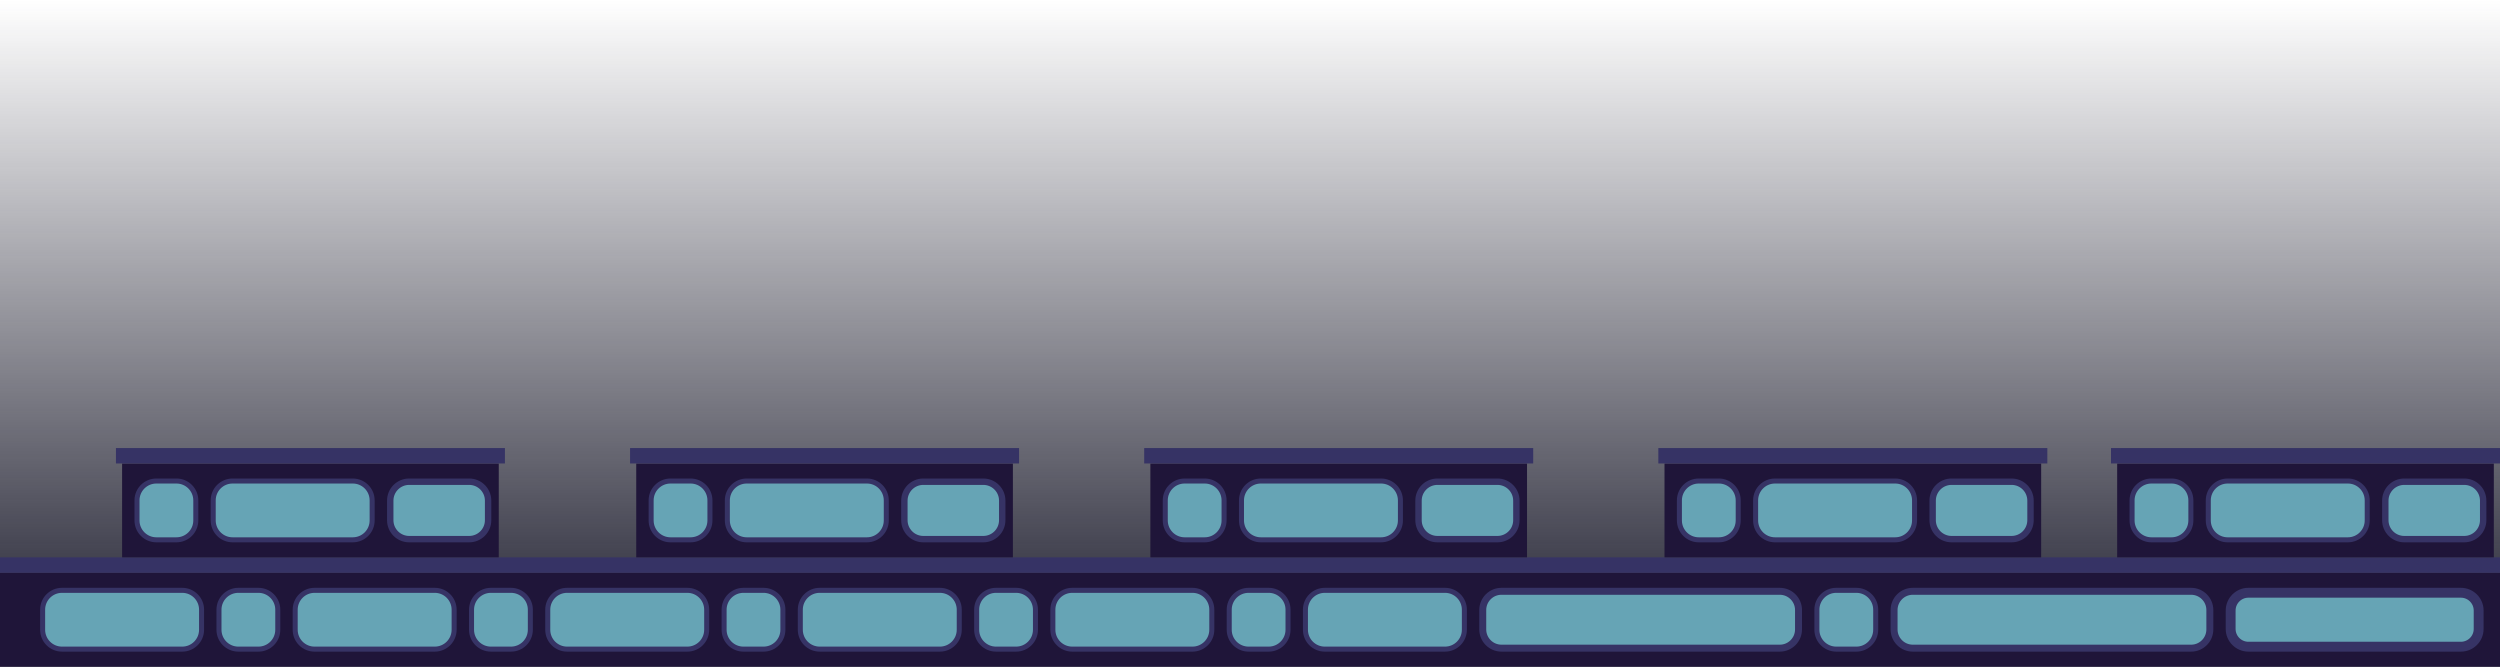
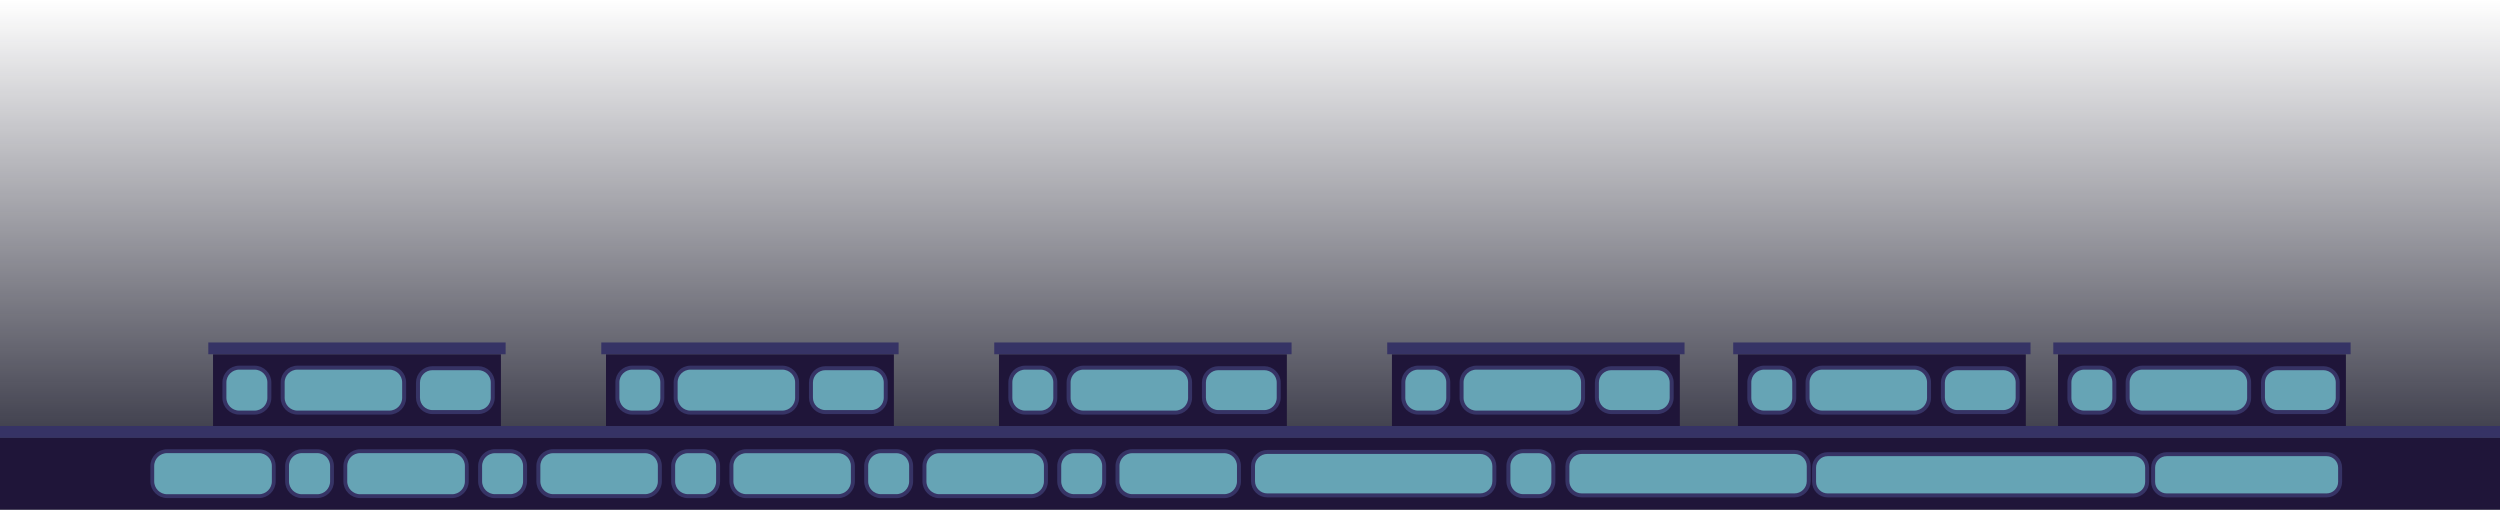
- <svg xmlns="http://www.w3.org/2000/svg" xmlns:xlink="http://www.w3.org/1999/xlink" width="1920" height="512" viewBox="0 0 1920 512" version="1.1" id="svg1">
+ <svg xmlns="http://www.w3.org/2000/svg" xmlns:xlink="http://www.w3.org/1999/xlink" width="2512" height="512" viewBox="0 0 2512 512" version="1.1" id="svg1">
  <defs id="defs1">
    <linearGradient id="linearGradient19">
      <stop style="stop-color:#003afe;stop-opacity:1;" offset="0" id="stop20" />
      <stop style="stop-color:#00ff28;stop-opacity:1;" offset="0.334" id="stop21" />
      <stop style="stop-color:#8419a1;stop-opacity:1;" offset="1" id="stop22" />
    </linearGradient>
    <linearGradient id="linearGradient19-1">
      <stop style="stop-color:#4400fe;stop-opacity:1;" offset="0" id="stop17" />
      <stop style="stop-color:#00ff28;stop-opacity:1;" offset="0.334" id="stop18" />
      <stop style="stop-color:#de00d0;stop-opacity:1;" offset="0.549" id="stop23" />
      <stop style="stop-color:#8419a1;stop-opacity:1;" offset="1" id="stop19" />
    </linearGradient>
    <linearGradient id="linearGradient5">
      <stop style="stop-color:#003afe;stop-opacity:1;" offset="0" id="stop12" />
      <stop style="stop-color:#00ff28;stop-opacity:1;" offset="0.221" id="stop13" />
      <stop style="stop-color:#8419a1;stop-opacity:1;" offset="0.486" id="stop14" />
      <stop style="stop-color:#ff0000;stop-opacity:1;" offset="1" id="stop15" />
    </linearGradient>
    <linearGradient id="linearGradient5-1">
      <stop style="stop-color:#003afe;stop-opacity:1;" offset="0.3" id="stop5" />
      <stop style="stop-color:#00ff28;stop-opacity:1;" offset="0.539" id="stop6" />
      <stop style="stop-color:#8419a1;stop-opacity:1;" offset="0.845" id="stop9" />
    </linearGradient>
    <clipPath clipPathUnits="userSpaceOnUse" id="clipPath16">
      <rect style="fill:#66a4b5;fill-opacity:1;stroke:#000000;stroke-width:0;stroke-linecap:round;stroke-linejoin:round;stroke-miterlimit:4.2;stroke-dasharray:none;stroke-opacity:1" id="rect16" width="248.385" height="154.478" x="1671.615" y="174.218" ry="0" />
    </clipPath>
-     <linearGradient xlink:href="#linearGradient3" id="linearGradient4" x1="960" y1="512" x2="960" y2="1.0644531e-05" gradientUnits="userSpaceOnUse" gradientTransform="translate(0)" />
+     <linearGradient xlink:href="#linearGradient3" id="linearGradient4" x1="960" y1="512" x2="960" y2="1.0644531e-05" gradientUnits="userSpaceOnUse" gradientTransform="scale(1.066667,1)" />
    <linearGradient id="linearGradient3">
      <stop style="stop-color:#1e1e2e;stop-opacity:1;" offset="0" id="stop3" />
      <stop style="stop-color:#1e1e2e;stop-opacity:0;" offset="1" id="stop4" />
    </linearGradient>
  </defs>
  <g id="layer1">
-     <rect style="fill:url(#linearGradient4);fill-opacity:1;stroke:#000000;stroke-width:0;stroke-linecap:round;stroke-linejoin:round;stroke-miterlimit:4.2" id="rect3" width="1920" height="512" x="0" y="0" ry="0" />
-     <rect style="fill:#1f1539;fill-opacity:1;stroke:#cdd6f4;stroke-width:0;stroke-linecap:round;stroke-linejoin:round;stroke-miterlimit:4.2" id="rect1-6" width="1920" height="72.101" x="0" y="439.899" />
-     <rect style="fill:#363365;fill-opacity:1;stroke:#cdd6f4;stroke-width:0;stroke-linecap:round;stroke-linejoin:round;stroke-miterlimit:4.2" id="rect6-36" width="1920" height="11.848" x="0" y="428.051" />
-     <rect style="fill:#66a4b5;fill-opacity:1;stroke:#363365;stroke-width:3.856;stroke-linecap:round;stroke-linejoin:round;stroke-miterlimit:4.2;stroke-dasharray:none;stroke-opacity:1" id="rect17-1" width="122.067" height="45.163" x="32.739" y="453.368" ry="14.883" />
-     <rect style="fill:#66a4b5;fill-opacity:1;stroke:#363365;stroke-width:3.856;stroke-linecap:round;stroke-linejoin:round;stroke-miterlimit:4.2;stroke-dasharray:none;stroke-opacity:1" id="rect18-5" width="45.163" height="45.163" x="168.174" y="453.368" ry="14.883" />
-     <rect style="fill:#66a4b5;fill-opacity:1;stroke:#363365;stroke-width:3.856;stroke-linecap:round;stroke-linejoin:round;stroke-miterlimit:4.2;stroke-dasharray:none;stroke-opacity:1" id="rect19-42" width="122.067" height="45.163" x="226.705" y="453.368" ry="14.883" />
-     <g id="g1" transform="translate(6.496582e-7,3.4111328e-5)">
+     <g id="g2" transform="scale(1.226562,1)" style="stroke-width:0.903">
+       <rect style="fill:url(#linearGradient4);fill-opacity:1;stroke:#000000;stroke-width:0;stroke-linecap:round;stroke-linejoin:round;stroke-miterlimit:4.2" id="rect3" width="2048" height="512" x="0" y="0" ry="0" />
+       <rect style="fill:#1f1539;fill-opacity:1;stroke:#cdd6f4;stroke-width:0;stroke-linecap:round;stroke-linejoin:round;stroke-miterlimit:4.2" id="rect1-6" width="2048" height="72.101" x="0" y="439.899" />
+       <rect style="fill:#363365;fill-opacity:1;stroke:#cdd6f4;stroke-width:0;stroke-linecap:round;stroke-linejoin:round;stroke-miterlimit:4.2" id="rect6-36" width="2048" height="11.848" x="0" y="428.051" />
+     </g>
+     <rect style="fill:#66a4b5;fill-opacity:1;stroke:#363365;stroke-width:3.856;stroke-linecap:round;stroke-linejoin:round;stroke-miterlimit:4.2;stroke-dasharray:none;stroke-opacity:1" id="rect17-1" width="122.067" height="45.163" x="153.014" y="453.368" ry="14.883" />
+     <rect style="fill:#66a4b5;fill-opacity:1;stroke:#363365;stroke-width:3.856;stroke-linecap:round;stroke-linejoin:round;stroke-miterlimit:4.2;stroke-dasharray:none;stroke-opacity:1" id="rect18-5" width="45.163" height="45.163" x="288.45" y="453.368" ry="14.883" />
+     <rect style="fill:#66a4b5;fill-opacity:1;stroke:#363365;stroke-width:3.856;stroke-linecap:round;stroke-linejoin:round;stroke-miterlimit:4.2;stroke-dasharray:none;stroke-opacity:1" id="rect19-42" width="122.067" height="45.163" x="346.981" y="453.368" ry="14.883" />
+     <g id="g1" transform="translate(120.2754,6.1035156e-5)">
      <rect style="fill:#1f1539;fill-opacity:1;stroke:#cdd6f4;stroke-width:0;stroke-linecap:round;stroke-linejoin:round;stroke-miterlimit:4.2" id="rect1-3" width="289.275" height="72.101" x="93.773" y="355.95" />
      <rect style="fill:#363365;fill-opacity:1;stroke:#cdd6f4;stroke-width:0;stroke-linecap:round;stroke-linejoin:round;stroke-miterlimit:4.2" id="rect6-3" width="298.753" height="11.848" x="89.034" y="344.103" />
-       <rect style="fill:#66a4b5;fill-opacity:1;stroke:#363365;stroke-width:3.856;stroke-linecap:round;stroke-linejoin:round;stroke-miterlimit:4.2;stroke-dasharray:none;stroke-opacity:1" id="rect18-7" width="45.163" height="45.163" x="105.213" y="369.419" ry="14.883" />
-       <rect style="fill:#66a4b5;fill-opacity:1;stroke:#363365;stroke-width:4.915;stroke-linecap:round;stroke-linejoin:round;stroke-miterlimit:4.2;stroke-dasharray:none;stroke-opacity:1" id="rect18-7-8" width="75.152" height="44.104" x="299.709" y="369.949" ry="14.534" />
-       <rect style="fill:#66a4b5;fill-opacity:1;stroke:#363365;stroke-width:3.856;stroke-linecap:round;stroke-linejoin:round;stroke-miterlimit:4.2;stroke-dasharray:none;stroke-opacity:1" id="rect19-7" width="122.067" height="45.163" x="163.744" y="369.419" ry="14.883" />
+       <rect style="fill:#66a4b5;fill-opacity:1;stroke:#363365;stroke-width:4;stroke-linecap:round;stroke-linejoin:round;stroke-miterlimit:4.2;stroke-dasharray:none;stroke-opacity:1" id="rect18-7" width="45.163" height="45.163" x="105.213" y="369.419" ry="14.883" />
+       <rect style="fill:#66a4b5;fill-opacity:1;stroke:#363365;stroke-width:4;stroke-linecap:round;stroke-linejoin:round;stroke-miterlimit:4.2;stroke-dasharray:none;stroke-opacity:1" id="rect18-7-8" width="75.152" height="44.104" x="299.709" y="369.949" ry="14.534" />
+       <rect style="fill:#66a4b5;fill-opacity:1;stroke:#363365;stroke-width:4;stroke-linecap:round;stroke-linejoin:round;stroke-miterlimit:4.2;stroke-dasharray:none;stroke-opacity:1" id="rect19-7" width="122.067" height="45.163" x="163.744" y="369.419" ry="14.883" />
    </g>
-     <g id="g1-8" transform="translate(394.8561,3.4111328e-5)">
+     <g id="g1-8" transform="translate(515.1315,6.1035156e-5)">
      <rect style="fill:#1f1539;fill-opacity:1;stroke:#cdd6f4;stroke-width:0;stroke-linecap:round;stroke-linejoin:round;stroke-miterlimit:4.2" id="rect1-3-6" width="289.275" height="72.101" x="93.773" y="355.95" />
      <rect style="fill:#363365;fill-opacity:1;stroke:#cdd6f4;stroke-width:0;stroke-linecap:round;stroke-linejoin:round;stroke-miterlimit:4.2" id="rect6-3-0" width="298.753" height="11.848" x="89.034" y="344.103" />
-       <rect style="fill:#66a4b5;fill-opacity:1;stroke:#363365;stroke-width:3.856;stroke-linecap:round;stroke-linejoin:round;stroke-miterlimit:4.2;stroke-dasharray:none;stroke-opacity:1" id="rect18-7-2" width="45.163" height="45.163" x="105.213" y="369.419" ry="14.883" />
-       <rect style="fill:#66a4b5;fill-opacity:1;stroke:#363365;stroke-width:4.915;stroke-linecap:round;stroke-linejoin:round;stroke-miterlimit:4.2;stroke-dasharray:none;stroke-opacity:1" id="rect18-7-8-4" width="75.152" height="44.104" x="299.709" y="369.949" ry="14.534" />
-       <rect style="fill:#66a4b5;fill-opacity:1;stroke:#363365;stroke-width:3.856;stroke-linecap:round;stroke-linejoin:round;stroke-miterlimit:4.2;stroke-dasharray:none;stroke-opacity:1" id="rect19-7-8" width="122.067" height="45.163" x="163.744" y="369.419" ry="14.883" />
+       <rect style="fill:#66a4b5;fill-opacity:1;stroke:#363365;stroke-width:4;stroke-linecap:round;stroke-linejoin:round;stroke-miterlimit:4.2;stroke-dasharray:none;stroke-opacity:1" id="rect18-7-2" width="45.163" height="45.163" x="105.213" y="369.419" ry="14.883" />
+       <rect style="fill:#66a4b5;fill-opacity:1;stroke:#363365;stroke-width:4;stroke-linecap:round;stroke-linejoin:round;stroke-miterlimit:4.2;stroke-dasharray:none;stroke-opacity:1" id="rect18-7-8-4" width="75.152" height="44.104" x="299.709" y="369.949" ry="14.534" />
+       <rect style="fill:#66a4b5;fill-opacity:1;stroke:#363365;stroke-width:4;stroke-linecap:round;stroke-linejoin:round;stroke-miterlimit:4.2;stroke-dasharray:none;stroke-opacity:1" id="rect19-7-8" width="122.067" height="45.163" x="163.744" y="369.419" ry="14.883" />
    </g>
-     <g id="g1-8-3" transform="translate(789.7122,3.4111328e-5)">
+     <g id="g1-8-3" transform="translate(909.9876,6.1035156e-5)">
      <rect style="fill:#1f1539;fill-opacity:1;stroke:#cdd6f4;stroke-width:0;stroke-linecap:round;stroke-linejoin:round;stroke-miterlimit:4.2" id="rect1-3-6-4" width="289.275" height="72.101" x="93.773" y="355.95" />
      <rect style="fill:#363365;fill-opacity:1;stroke:#cdd6f4;stroke-width:0;stroke-linecap:round;stroke-linejoin:round;stroke-miterlimit:4.2" id="rect6-3-0-4" width="298.753" height="11.848" x="89.034" y="344.103" />
-       <rect style="fill:#66a4b5;fill-opacity:1;stroke:#363365;stroke-width:3.856;stroke-linecap:round;stroke-linejoin:round;stroke-miterlimit:4.2;stroke-dasharray:none;stroke-opacity:1" id="rect18-7-2-6" width="45.163" height="45.163" x="105.213" y="369.419" ry="14.883" />
-       <rect style="fill:#66a4b5;fill-opacity:1;stroke:#363365;stroke-width:4.915;stroke-linecap:round;stroke-linejoin:round;stroke-miterlimit:4.2;stroke-dasharray:none;stroke-opacity:1" id="rect18-7-8-4-0" width="75.152" height="44.104" x="299.709" y="369.949" ry="14.534" />
-       <rect style="fill:#66a4b5;fill-opacity:1;stroke:#363365;stroke-width:3.856;stroke-linecap:round;stroke-linejoin:round;stroke-miterlimit:4.2;stroke-dasharray:none;stroke-opacity:1" id="rect19-7-8-6" width="122.067" height="45.163" x="163.744" y="369.419" ry="14.883" />
+       <rect style="fill:#66a4b5;fill-opacity:1;stroke:#363365;stroke-width:4;stroke-linecap:round;stroke-linejoin:round;stroke-miterlimit:4.2;stroke-dasharray:none;stroke-opacity:1" id="rect18-7-2-6" width="45.163" height="45.163" x="105.213" y="369.419" ry="14.883" />
+       <rect style="fill:#66a4b5;fill-opacity:1;stroke:#363365;stroke-width:4;stroke-linecap:round;stroke-linejoin:round;stroke-miterlimit:4.2;stroke-dasharray:none;stroke-opacity:1" id="rect18-7-8-4-0" width="75.152" height="44.104" x="299.709" y="369.949" ry="14.534" />
+       <rect style="fill:#66a4b5;fill-opacity:1;stroke:#363365;stroke-width:4;stroke-linecap:round;stroke-linejoin:round;stroke-miterlimit:4.2;stroke-dasharray:none;stroke-opacity:1" id="rect19-7-8-6" width="122.067" height="45.163" x="163.744" y="369.419" ry="14.883" />
    </g>
-     <g id="g1-0-9" transform="translate(1532.214,3.4111328e-5)">
+     <g id="g1-0-9" transform="translate(1652.489,6.1035156e-5)">
      <rect style="fill:#1f1539;fill-opacity:1;stroke:#cdd6f4;stroke-width:0;stroke-linecap:round;stroke-linejoin:round;stroke-miterlimit:4.2" id="rect1-3-0-6" width="289.275" height="72.101" x="93.773" y="355.95" />
      <rect style="fill:#363365;fill-opacity:1;stroke:#cdd6f4;stroke-width:0;stroke-linecap:round;stroke-linejoin:round;stroke-miterlimit:4.2" id="rect6-3-6-3" width="298.753" height="11.848" x="89.034" y="344.103" />
-       <rect style="fill:#66a4b5;fill-opacity:1;stroke:#363365;stroke-width:3.856;stroke-linecap:round;stroke-linejoin:round;stroke-miterlimit:4.2;stroke-dasharray:none;stroke-opacity:1" id="rect18-7-1-7" width="45.163" height="45.163" x="105.213" y="369.419" ry="14.883" />
-       <rect style="fill:#66a4b5;fill-opacity:1;stroke:#363365;stroke-width:4.915;stroke-linecap:round;stroke-linejoin:round;stroke-miterlimit:4.2;stroke-dasharray:none;stroke-opacity:1" id="rect18-7-8-3-8" width="75.152" height="44.104" x="299.709" y="369.949" ry="14.534" />
-       <rect style="fill:#66a4b5;fill-opacity:1;stroke:#363365;stroke-width:3.856;stroke-linecap:round;stroke-linejoin:round;stroke-miterlimit:4.2;stroke-dasharray:none;stroke-opacity:1" id="rect19-7-89-8" width="122.067" height="45.163" x="163.744" y="369.419" ry="14.883" />
+       <rect style="fill:#66a4b5;fill-opacity:1;stroke:#363365;stroke-width:4;stroke-linecap:round;stroke-linejoin:round;stroke-miterlimit:4.2;stroke-dasharray:none;stroke-opacity:1" id="rect18-7-1-7" width="45.163" height="45.163" x="105.213" y="369.419" ry="14.883" />
+       <rect style="fill:#66a4b5;fill-opacity:1;stroke:#363365;stroke-width:4;stroke-linecap:round;stroke-linejoin:round;stroke-miterlimit:4.2;stroke-dasharray:none;stroke-opacity:1" id="rect18-7-8-3-8" width="75.152" height="44.104" x="299.709" y="369.949" ry="14.534" />
+       <rect style="fill:#66a4b5;fill-opacity:1;stroke:#363365;stroke-width:4;stroke-linecap:round;stroke-linejoin:round;stroke-miterlimit:4.2;stroke-dasharray:none;stroke-opacity:1" id="rect19-7-89-8" width="122.067" height="45.163" x="163.744" y="369.419" ry="14.883" />
    </g>
-     <g id="g1-8-3-2" transform="translate(1184.568,3.4111328e-5)">
+     <g id="g1-0-9-1" transform="translate(1974.119,8.1035156e-5)">
+       <rect style="fill:#1f1539;fill-opacity:1;stroke:#cdd6f4;stroke-width:0;stroke-linecap:round;stroke-linejoin:round;stroke-miterlimit:4.2" id="rect1-3-0-6-7" width="289.275" height="72.101" x="93.773" y="355.95" />
+       <rect style="fill:#363365;fill-opacity:1;stroke:#cdd6f4;stroke-width:0;stroke-linecap:round;stroke-linejoin:round;stroke-miterlimit:4.2" id="rect6-3-6-3-1" width="298.753" height="11.848" x="89.034" y="344.103" />
+       <rect style="fill:#66a4b5;fill-opacity:1;stroke:#363365;stroke-width:4;stroke-linecap:round;stroke-linejoin:round;stroke-miterlimit:4.2;stroke-dasharray:none;stroke-opacity:1" id="rect18-7-1-7-1" width="45.163" height="45.163" x="105.213" y="369.419" ry="14.883" />
+       <rect style="fill:#66a4b5;fill-opacity:1;stroke:#363365;stroke-width:4;stroke-linecap:round;stroke-linejoin:round;stroke-miterlimit:4.2;stroke-dasharray:none;stroke-opacity:1" id="rect18-7-8-3-8-5" width="75.152" height="44.104" x="299.709" y="369.949" ry="14.534" />
+       <rect style="fill:#66a4b5;fill-opacity:1;stroke:#363365;stroke-width:4;stroke-linecap:round;stroke-linejoin:round;stroke-miterlimit:4.2;stroke-dasharray:none;stroke-opacity:1" id="rect19-7-89-8-2" width="122.067" height="45.163" x="163.744" y="369.419" ry="14.883" />
+     </g>
+     <g id="g1-8-3-2" transform="translate(1304.844,6.1035156e-5)">
      <rect style="fill:#1f1539;fill-opacity:1;stroke:#cdd6f4;stroke-width:0;stroke-linecap:round;stroke-linejoin:round;stroke-miterlimit:4.2" id="rect1-3-6-4-9" width="289.275" height="72.101" x="93.773" y="355.95" />
      <rect style="fill:#363365;fill-opacity:1;stroke:#cdd6f4;stroke-width:0;stroke-linecap:round;stroke-linejoin:round;stroke-miterlimit:4.2" id="rect6-3-0-4-1" width="298.753" height="11.848" x="89.034" y="344.103" />
-       <rect style="fill:#66a4b5;fill-opacity:1;stroke:#363365;stroke-width:3.856;stroke-linecap:round;stroke-linejoin:round;stroke-miterlimit:4.2;stroke-dasharray:none;stroke-opacity:1" id="rect18-7-2-6-3" width="45.163" height="45.163" x="105.213" y="369.419" ry="14.883" />
-       <rect style="fill:#66a4b5;fill-opacity:1;stroke:#363365;stroke-width:4.915;stroke-linecap:round;stroke-linejoin:round;stroke-miterlimit:4.2;stroke-dasharray:none;stroke-opacity:1" id="rect18-7-8-4-0-5" width="75.152" height="44.104" x="299.709" y="369.949" ry="14.534" />
-       <rect style="fill:#66a4b5;fill-opacity:1;stroke:#363365;stroke-width:3.856;stroke-linecap:round;stroke-linejoin:round;stroke-miterlimit:4.2;stroke-dasharray:none;stroke-opacity:1" id="rect19-7-8-6-9" width="122.067" height="45.163" x="163.744" y="369.419" ry="14.883" />
+       <rect style="fill:#66a4b5;fill-opacity:1;stroke:#363365;stroke-width:4;stroke-linecap:round;stroke-linejoin:round;stroke-miterlimit:4.2;stroke-dasharray:none;stroke-opacity:1" id="rect18-7-2-6-3" width="45.163" height="45.163" x="105.213" y="369.419" ry="14.883" />
+       <rect style="fill:#66a4b5;fill-opacity:1;stroke:#363365;stroke-width:4;stroke-linecap:round;stroke-linejoin:round;stroke-miterlimit:4.2;stroke-dasharray:none;stroke-opacity:1" id="rect18-7-8-4-0-5" width="75.152" height="44.104" x="299.709" y="369.949" ry="14.534" />
+       <rect style="fill:#66a4b5;fill-opacity:1;stroke:#363365;stroke-width:4;stroke-linecap:round;stroke-linejoin:round;stroke-miterlimit:4.2;stroke-dasharray:none;stroke-opacity:1" id="rect19-7-8-6-9" width="122.067" height="45.163" x="163.744" y="369.419" ry="14.883" />
    </g>
-     <rect style="fill:#66a4b5;fill-opacity:1;stroke:#363365;stroke-width:3.856;stroke-linecap:round;stroke-linejoin:round;stroke-miterlimit:4.2;stroke-dasharray:none;stroke-opacity:1" id="rect20-0" width="45.163" height="45.163" x="362.141" y="453.368" ry="14.883" />
-     <rect style="fill:#66a4b5;fill-opacity:1;stroke:#363365;stroke-width:3.856;stroke-linecap:round;stroke-linejoin:round;stroke-miterlimit:4.2;stroke-dasharray:none;stroke-opacity:1" id="rect17-8" width="122.067" height="45.163" x="420.672" y="453.368" ry="14.883" />
-     <rect style="fill:#66a4b5;fill-opacity:1;stroke:#363365;stroke-width:3.856;stroke-linecap:round;stroke-linejoin:round;stroke-miterlimit:4.2;stroke-dasharray:none;stroke-opacity:1" id="rect18-2" width="45.163" height="45.163" x="556.107" y="453.368" ry="14.883" />
-     <rect style="fill:#66a4b5;fill-opacity:1;stroke:#363365;stroke-width:3.856;stroke-linecap:round;stroke-linejoin:round;stroke-miterlimit:4.2;stroke-dasharray:none;stroke-opacity:1" id="rect19-4" width="122.067" height="45.163" x="614.638" y="453.368" ry="14.883" />
-     <rect style="fill:#66a4b5;fill-opacity:1;stroke:#363365;stroke-width:5.344;stroke-linecap:round;stroke-linejoin:round;stroke-miterlimit:4.2;stroke-dasharray:none;stroke-opacity:1" id="rect19-4-23" width="242.513" height="43.674" x="1138.751" y="454.112" ry="14.393" />
-     <rect style="fill:#66a4b5;fill-opacity:1;stroke:#363365;stroke-width:5.344;stroke-linecap:round;stroke-linejoin:round;stroke-miterlimit:4.2;stroke-dasharray:none;stroke-opacity:1" id="rect19-4-23-8" width="242.513" height="43.674" x="1454.651" y="454.112" ry="14.393" />
-     <rect style="fill:#66a4b5;fill-opacity:1;stroke:#363365;stroke-width:3.856;stroke-linecap:round;stroke-linejoin:round;stroke-miterlimit:4.2;stroke-dasharray:none;stroke-opacity:1" id="rect17-8-1" width="122.067" height="45.163" x="808.605" y="453.368" ry="14.883" />
-     <rect style="fill:#66a4b5;fill-opacity:1;stroke:#363365;stroke-width:3.856;stroke-linecap:round;stroke-linejoin:round;stroke-miterlimit:4.2;stroke-dasharray:none;stroke-opacity:1" id="rect18-2-5" width="45.163" height="45.163" x="944.04" y="453.368" ry="14.883" />
-     <rect style="fill:#66a4b5;fill-opacity:1;stroke:#363365;stroke-width:7.584;stroke-linecap:round;stroke-linejoin:round;stroke-miterlimit:4.2;stroke-dasharray:none;stroke-opacity:1" id="rect18-2-5-5" width="190.465" height="41.435" x="1713.14" y="455.232" ry="13.655" />
-     <rect style="fill:#66a4b5;fill-opacity:1;stroke:#363365;stroke-width:3.856;stroke-linecap:round;stroke-linejoin:round;stroke-miterlimit:4.2;stroke-dasharray:none;stroke-opacity:1" id="rect18-2-5-8" width="45.163" height="45.163" x="1395.376" y="453.368" ry="14.883" />
-     <rect style="fill:#66a4b5;fill-opacity:1;stroke:#363365;stroke-width:3.856;stroke-linecap:round;stroke-linejoin:round;stroke-miterlimit:4.2;stroke-dasharray:none;stroke-opacity:1" id="rect19-4-2" width="122.067" height="45.163" x="1002.571" y="453.368" ry="14.883" />
-     <rect style="fill:#66a4b5;fill-opacity:1;stroke:#363365;stroke-width:3.856;stroke-linecap:round;stroke-linejoin:round;stroke-miterlimit:4.2;stroke-dasharray:none;stroke-opacity:1" id="rect20-5" width="45.163" height="45.163" x="750.074" y="453.368" ry="14.883" />
+     <rect style="fill:#66a4b5;fill-opacity:1;stroke:#363365;stroke-width:4;stroke-linecap:round;stroke-linejoin:round;stroke-miterlimit:4.2;stroke-dasharray:none;stroke-opacity:1" id="rect20-0" width="45.163" height="45.163" x="482.416" y="453.368" ry="14.883" />
+     <rect style="fill:#66a4b5;fill-opacity:1;stroke:#363365;stroke-width:4;stroke-linecap:round;stroke-linejoin:round;stroke-miterlimit:4.2;stroke-dasharray:none;stroke-opacity:1" id="rect17-8" width="122.067" height="45.163" x="540.947" y="453.368" ry="14.883" />
+     <rect style="fill:#66a4b5;fill-opacity:1;stroke:#363365;stroke-width:4;stroke-linecap:round;stroke-linejoin:round;stroke-miterlimit:4.2;stroke-dasharray:none;stroke-opacity:1" id="rect18-2" width="45.163" height="45.163" x="676.383" y="453.368" ry="14.883" />
+     <rect style="fill:#66a4b5;fill-opacity:1;stroke:#363365;stroke-width:4;stroke-linecap:round;stroke-linejoin:round;stroke-miterlimit:4.2;stroke-dasharray:none;stroke-opacity:1" id="rect19-4" width="122.067" height="45.163" x="734.914" y="453.368" ry="14.883" />
+     <rect style="fill:#66a4b5;fill-opacity:1;stroke:#363365;stroke-width:4;stroke-linecap:round;stroke-linejoin:round;stroke-miterlimit:4.2;stroke-dasharray:none;stroke-opacity:1" id="rect19-4-23" width="242.513" height="43.674" x="1259.026" y="454.112" ry="14.393" />
+     <rect style="fill:#66a4b5;fill-opacity:1;stroke:#363365;stroke-width:4;stroke-linecap:round;stroke-linejoin:round;stroke-miterlimit:4.2;stroke-dasharray:none;stroke-opacity:1" id="rect19-4-23-8" width="242.513" height="43.674" x="1574.926" y="454.112" ry="14.393" />
+     <rect style="fill:#66a4b5;fill-opacity:1;stroke:#363365;stroke-width:4;stroke-linecap:round;stroke-linejoin:round;stroke-miterlimit:4.2;stroke-dasharray:none;stroke-opacity:1" id="rect17-8-1" width="122.067" height="45.163" x="928.88" y="453.368" ry="14.883" />
+     <rect style="fill:#66a4b5;fill-opacity:1;stroke:#363365;stroke-width:4;stroke-linecap:round;stroke-linejoin:round;stroke-miterlimit:4.2;stroke-dasharray:none;stroke-opacity:1" id="rect18-2-5" width="45.163" height="45.163" x="1064.316" y="453.368" ry="14.883" />
+     <rect style="fill:#66a4b5;fill-opacity:1;stroke:#363365;stroke-width:4;stroke-linecap:round;stroke-linejoin:round;stroke-miterlimit:4.2;stroke-dasharray:none;stroke-opacity:1" id="rect18-2-5-5" width="334.673" height="41.435" x="1822.783" y="456.352" ry="13.655" />
+     <rect style="fill:#66a4b5;fill-opacity:1;stroke:#363365;stroke-width:4;stroke-linecap:round;stroke-linejoin:round;stroke-miterlimit:4.2;stroke-dasharray:none;stroke-opacity:1" id="rect18-2-5-5-8" width="187.9" height="41.435" x="2163.455" y="456.352" ry="13.655" />
+     <rect style="fill:#66a4b5;fill-opacity:1;stroke:#363365;stroke-width:4;stroke-linecap:round;stroke-linejoin:round;stroke-miterlimit:4.2;stroke-dasharray:none;stroke-opacity:1" id="rect18-2-5-8" width="45.163" height="45.163" x="1515.651" y="453.368" ry="14.883" />
+     <rect style="fill:#66a4b5;fill-opacity:1;stroke:#363365;stroke-width:4;stroke-linecap:round;stroke-linejoin:round;stroke-miterlimit:4.2;stroke-dasharray:none;stroke-opacity:1" id="rect19-4-2" width="122.067" height="45.163" x="1122.847" y="453.368" ry="14.883" />
+     <rect style="fill:#66a4b5;fill-opacity:1;stroke:#363365;stroke-width:4;stroke-linecap:round;stroke-linejoin:round;stroke-miterlimit:4.2;stroke-dasharray:none;stroke-opacity:1" id="rect20-5" width="45.163" height="45.163" x="870.349" y="453.368" ry="14.883" />
  </g>
</svg>
